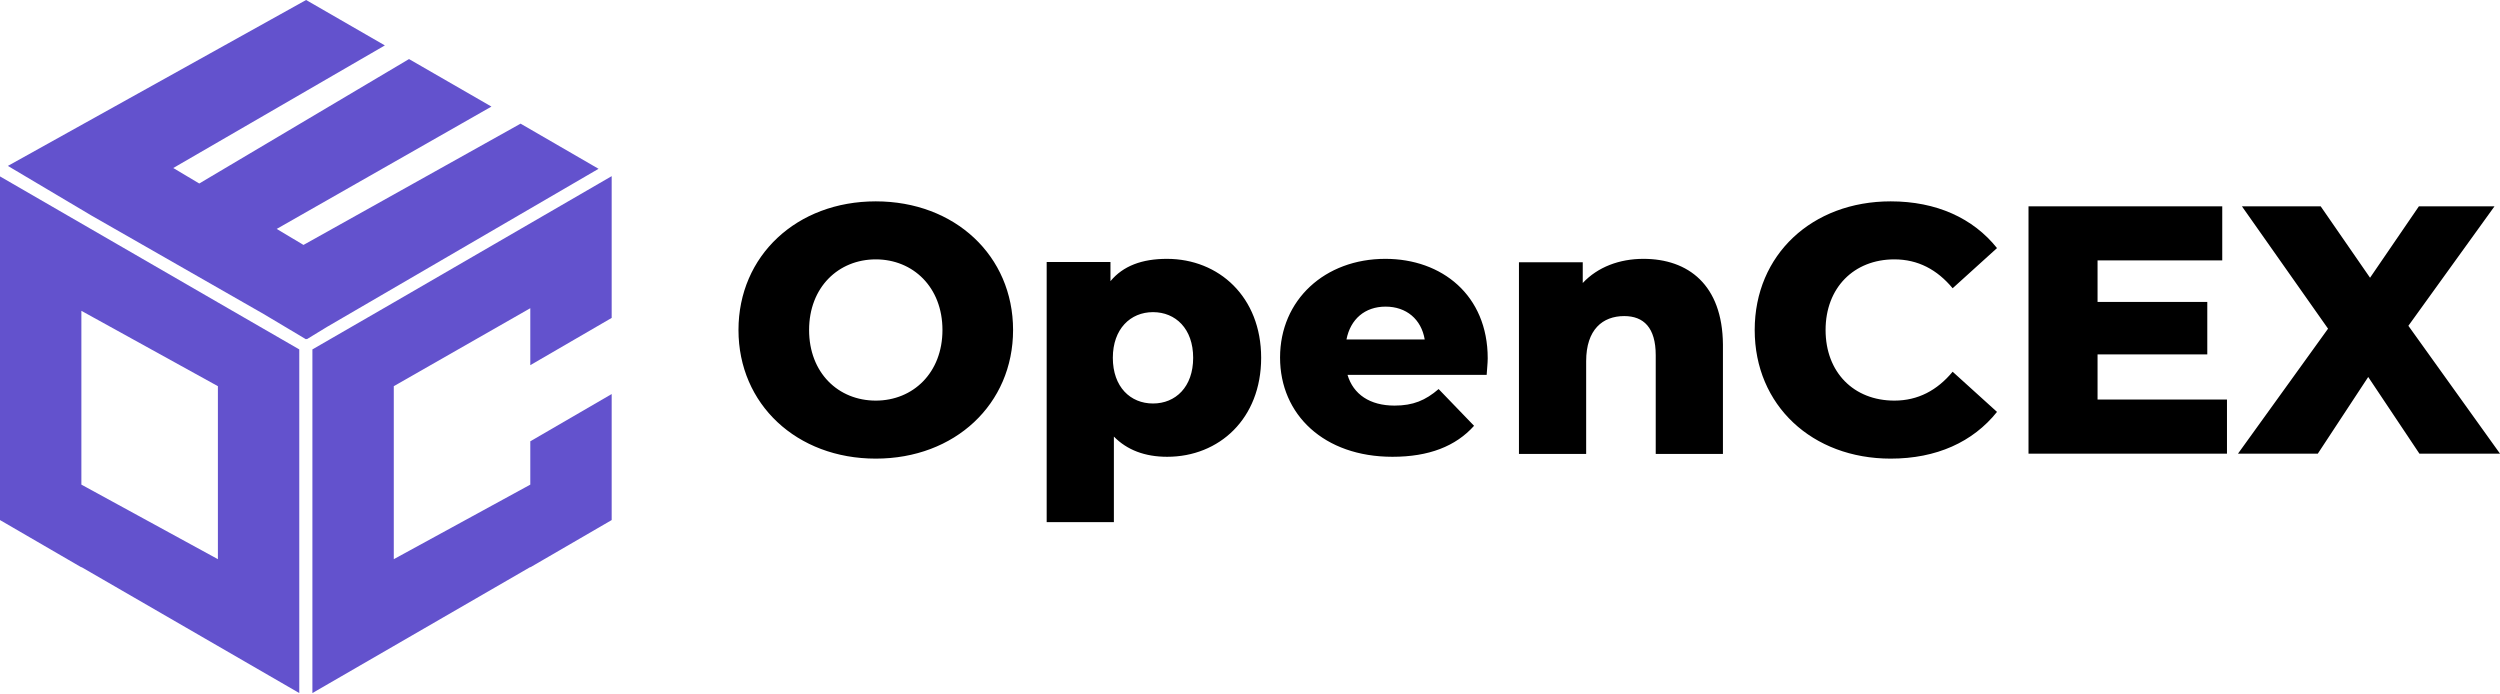
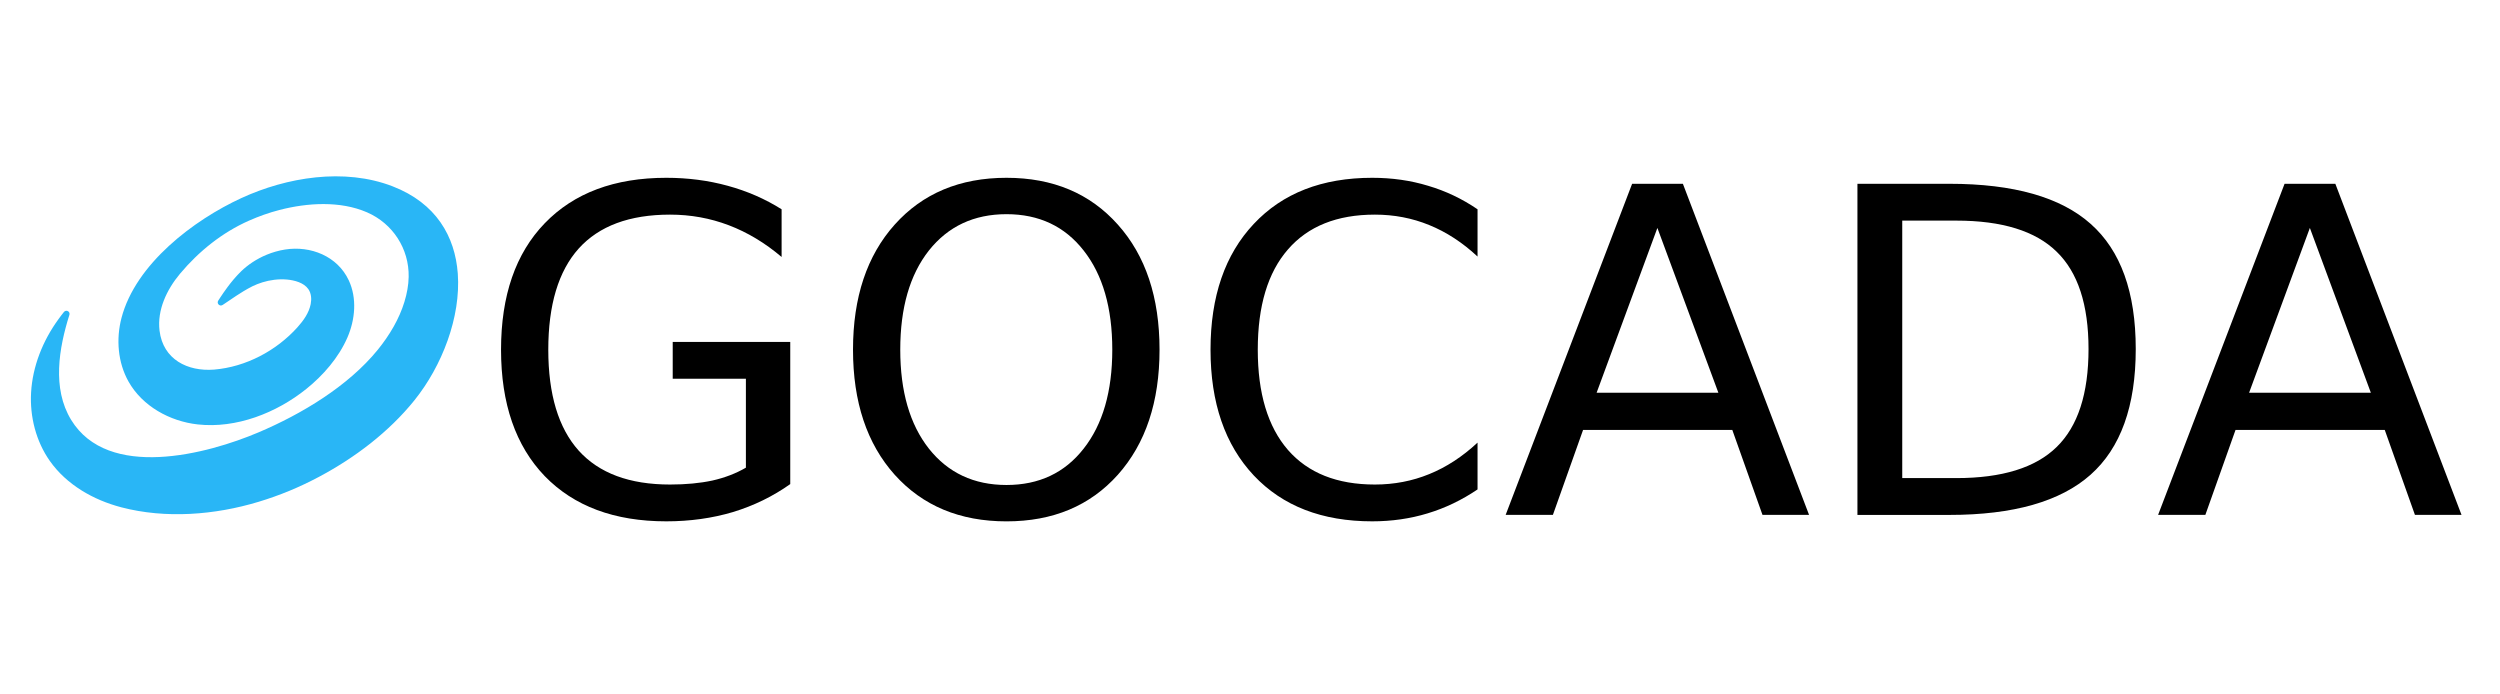
- <svg xmlns="http://www.w3.org/2000/svg" version="1.1" id="Layer_1" x="0px" y="0px" viewBox="0 0 952.3 264" style="enable-background:new 0 0 952.3 264;" xml:space="preserve">
-   <style type="text/css">
- 	.st0{fill:#6352CD;}
- </style>
-   <g>
-     <g>
-       <path class="st0" d="M83,115.2l-83-48v38v92.9l31,18V216l83,48v-43v-57.9v-30L83,115.2L83,115.2z M83,213l-52-28.4v-66.2l52,28.7    V213z M228,64.3l-29.7-17.2l-82.7,46.2l-10.2-6.1l81.8-46.6l-31.4-18.1L75.9,69.9L66,64l80.6-46.7L116.6,0L3,63.2l32,19l65.4,37.4    l16.1,9.6l0.2-0.1l0.2,0.1l7.7-4.7L228,64.3z M150,115.2L150,115.2l-31,17.9v30V221v43l83-48v0.1l31-18v-48l-31,18v16.5L150,213    v-65.9l52-29.7v21.7l31-18v-16v-38L150,115.2z" />
+ <svg xmlns="http://www.w3.org/2000/svg" width="952" height="264" viewBox="0 0 251.883 69.85" version="1.1" id="svg5">
+   <defs id="defs2" />
+   <g id="layer1">
+     <g aria-label="GOCADA" id="text236" style="font-size:17.131px;font-family:Chandas;-inkscape-font-specification:Chandas;fill:#000000;fill-opacity:1;stroke-width:0" transform="matrix(2.671357,0,0,2.671357,-2.37707,-5.661045)">
+       <path d="M 29.022,19.758 V 16.404 H 26.262 v -1.389 h 4.433 v 5.362 q -0.979,0.694 -2.158,1.054 -1.179,0.351 -2.518,0.351 -2.928,0 -4.584,-1.706 -1.648,-1.715 -1.648,-4.768 0,-3.061 1.648,-4.768 1.656,-1.715 4.584,-1.715 1.221,0 2.317,0.301 1.104,0.301 2.033,0.887 v 1.798 q -0.937,-0.795 -1.991,-1.196 -1.054,-0.401 -2.217,-0.401 -2.292,0 -3.446,1.28 -1.146,1.28 -1.146,3.814 0,2.526 1.146,3.806 1.154,1.28 3.446,1.28 0.895,0 1.598,-0.151 0.703,-0.159 1.263,-0.485 z" style="font-family:'Lohit Kannada';-inkscape-font-specification:'Lohit Kannada';fill:#000000;fill-opacity:1" id="path9542" />
+       <path d="m 38.851,10.197 q -1.84,0 -2.928,1.372 -1.079,1.372 -1.079,3.739 0,2.359 1.079,3.731 1.087,1.372 2.928,1.372 1.84,0 2.911,-1.372 1.079,-1.372 1.079,-3.731 0,-2.367 -1.079,-3.739 -1.071,-1.372 -2.911,-1.372 z m 0,-1.372 q 2.626,0 4.199,1.765 1.573,1.757 1.573,4.718 0,2.953 -1.573,4.718 -1.573,1.757 -4.199,1.757 -2.635,0 -4.216,-1.757 -1.573,-1.757 -1.573,-4.718 0,-2.961 1.573,-4.718 1.581,-1.765 4.216,-1.765 z" style="font-family:'Lohit Kannada';-inkscape-font-specification:'Lohit Kannada';fill:#000000;fill-opacity:1" id="path9544" />
+       <path d="m 56.617,10.013 v 1.782 q -0.853,-0.795 -1.823,-1.188 -0.962,-0.393 -2.049,-0.393 -2.141,0 -3.279,1.313 -1.138,1.305 -1.138,3.781 0,2.468 1.138,3.781 1.138,1.305 3.279,1.305 1.087,0 2.049,-0.393 0.97,-0.393 1.823,-1.188 v 1.765 q -0.887,0.602 -1.882,0.903 -0.987,0.301 -2.091,0.301 -2.836,0 -4.467,-1.731 -1.631,-1.74 -1.631,-4.743 0,-3.011 1.631,-4.743 1.631,-1.74 4.467,-1.74 1.121,0 2.108,0.301 0.995,0.293 1.865,0.887 z" style="font-family:'Lohit Kannada';-inkscape-font-specification:'Lohit Kannada';fill:#000000;fill-opacity:1" id="path9546" />
+       <path d="m 63.4,10.716 -2.292,6.215 h 4.592 z M 62.447,9.051 h 1.915 l 4.759,12.488 h -1.757 l -1.138,-3.204 h -5.629 l -1.138,3.204 h -1.782 z" style="font-family:'Lohit Kannada';-inkscape-font-specification:'Lohit Kannada';fill:#000000;fill-opacity:1" id="path9548" />
+       <path d="m 72.635,10.44 v 9.711 h 2.041 q 2.585,0 3.781,-1.171 1.204,-1.171 1.204,-3.697 0,-2.509 -1.204,-3.672 -1.196,-1.171 -3.781,-1.171 z m -1.69,-1.389 h 3.471 q 3.63,0 5.328,1.514 1.698,1.506 1.698,4.718 0,3.229 -1.706,4.743 -1.706,1.514 -5.32,1.514 h -3.471 z" style="font-family:'Lohit Kannada';-inkscape-font-specification:'Lohit Kannada';fill:#000000;fill-opacity:1" id="path9550" />
+       <path d="m 88.009,10.716 -2.292,6.215 h 4.592 z M 87.055,9.051 h 1.915 l 4.759,12.488 h -1.757 l -1.138,-3.204 h -5.629 l -1.138,3.204 h -1.782 z" style="font-family:'Lohit Kannada';-inkscape-font-specification:'Lohit Kannada';fill:#000000;fill-opacity:1" id="path9552" />
    </g>
-   </g>
-   <g>
-     <g>
-       <path d="M333.6,76.7c-30.1,0-52.3,20.7-52.3,49s22.2,49,52.3,49c30.1,0,52.3-20.7,52.3-49S363.7,76.7,333.6,76.7z M333.6,152.6    c-14.3,0-25.4-10.6-25.4-26.9c0-16.3,11.2-26.9,25.4-26.9s25.4,10.6,25.4,26.9C359,142,347.8,152.6,333.6,152.6z M444.5,98.6    c-9.5,0-16.7,2.7-21.5,8.5v-7.3h-24.3v99.1h25.6v-32.6c5,5.1,11.8,7.7,20.3,7.7c19.8,0,35.8-14.5,35.8-37.7S464.3,98.6,444.5,98.6    z M439.2,153.7c-8.6,0-15.3-6.3-15.3-17.4c0-11,6.7-17.4,15.3-17.4c8.6,0,15.3,6.3,15.3,17.4C454.5,147.4,447.8,153.7,439.2,153.7    z M527.7,98.6c-23,0-40.1,15.6-40.1,37.6c0,21.8,16.8,37.8,42.8,37.8c13.9,0,24.1-4,31.1-11.8l-13.5-14c-5,4.3-9.7,6.3-16.8,6.3    c-9.4,0-15.7-4.3-17.9-11.7h53c0.1-2,0.4-4.4,0.4-6.3C566.7,112.4,549.2,98.6,527.7,98.6z M512.9,129.3c1.5-7.7,7-12.5,14.9-12.5    s13.6,4.8,14.9,12.5H512.9z M626,98.6c-9.1,0-17.4,3.1-23.1,9.2v-7.9h-24.3v73h25.6v-35.3c0-12.1,6.3-17.2,14.5-17.2    c7.4,0,12,4.4,12,14.9v37.6h25.6v-41.7C656.1,108.5,643.1,98.6,626,98.6z M721.6,98.8c9,0,16.3,3.9,22.2,11l16.9-15.3    c-9.1-11.4-23.1-17.8-40.5-17.8c-29.9,0-51.8,20.3-51.8,49s21.9,49,51.8,49c17.4,0,31.3-6.3,40.5-17.8l-16.9-15.3    c-5.9,7.1-13.2,11-22.2,11c-15.5,0-26.2-10.8-26.2-26.9S706.2,98.8,721.6,98.8z M799,135h41.8V115H799V99.2h47.5V78.6h-73.8v94.2    h75.6v-20.6H799V135z M917.4,124.1l32.8-45.5h-28.8l-18.6,27.2L884,78.6h-30l32.8,46.6l-34.3,47.6h30.4l19.2-29.2l19.5,29.2h30.7    L917.4,124.1z" />
+     <g id="g8009" transform="matrix(0.07033535,0,0,0.07033535,3.11382,13.2641)" style="fill:#03a9f4;fill-opacity:0.846">
+       <path d="M 611.502,203.367 C 607.613,150.151 580.581,102.529 518.226,78.361 448.865,51.477 366.266,65.328 301.456,95.174 233.672,126.39 150.143,189.109 129.774,266.779 c -7.962,30.357 -5.303,63.94 10.093,91.288 19.789,35.152 59.002,56.863 99.094,61.324 55.248,6.147 112.773,-16.493 155.435,-50.741 24.317,-19.521 46.5,-44.992 58.997,-73.774 11.212,-25.821 13.864,-56.419 1.925,-81.911 -16.243,-34.679 -54.683,-49.835 -91.121,-44.132 -4.787,0.735 -9.337,1.776 -13.657,3.016 -4.322,1.234 -8.419,2.662 -12.295,4.256 -7.765,3.148 -14.653,6.919 -20.773,10.925 -6.109,4.03 -11.447,8.348 -16.022,12.747 -1.037,1.043 -2.056,2.067 -3.054,3.071 -1.08,1.074 -2.021,2.094 -2.964,3.1 -1.877,2.012 -3.588,3.995 -5.207,5.882 -3.208,3.799 -5.955,7.307 -8.307,10.499 -4.731,6.35 -8.047,11.323 -10.284,14.671 -1.1,1.684 -1.934,2.961 -2.494,3.817 -0.55,0.863 -0.829,1.301 -0.829,1.301 -0.92,1.449 -0.97,3.367 0.036,4.894 1.366,2.076 4.157,2.652 6.233,1.285 0,0 0.433,-0.285 1.288,-0.846 0.846,-0.567 2.108,-1.413 3.772,-2.529 3.307,-2.238 8.187,-5.589 14.48,-9.753 6.333,-4.129 14.012,-9.048 23.248,-13.695 2.175,-1.069 4.431,-2.096 6.846,-3.028 2.399,-0.946 4.893,-1.86 7.522,-2.638 5.229,-1.598 10.883,-2.863 16.803,-3.589 2.961,-0.352 5.978,-0.597 9.027,-0.671 3.05,-0.067 6.128,0.03 9.183,0.299 10.759,1.003 24.149,4.372 30.659,13.714 4.245,6.092 4.815,14.123 3.391,21.409 -2.471,12.644 -10.28,23.585 -18.883,33.174 -30.278,33.744 -74.119,56.946 -119.526,60.718 -37.814,2.947 -73.075,-14.422 -78.121,-55.732 -3.607,-29.523 10.253,-58.809 29.349,-81.612 26.954,-32.186 60.518,-59.114 98.754,-76.011 14.09,-6.227 28.7,-11.46 43.667,-15.311 39.803,-10.321 86.856,-13.345 125.381,3.353 36.924,16.004 60.458,52.144 59.714,92.483 -0.223,11.808 -2.412,23.851 -6.114,35.878 -3.66,12.037 -8.996,24.017 -15.499,35.56 -6.539,11.542 -14.238,22.664 -22.764,33.124 C 454.222,364.819 387.62,404.605 326.223,430.7 252.114,462.198 110.559,499.434 57.635,412.857 30.047,367.726 40.167,309.994 55.133,262.396 c 0.541,-1.722 0.006,-3.684 -1.497,-4.867 -1.942,-1.528 -4.754,-1.193 -6.282,0.748 0,0 -1.277,1.622 -3.752,4.764 -0.624,0.768 -1.287,1.718 -2.039,2.741 -0.746,1.027 -1.563,2.153 -2.451,3.375 -22.006,30.295 -36.716,66.932 -38.848,104.465 -1.962,34.546 6.992,69.97 26.952,98.236 23.939,33.9 62.223,55.79 102.375,66.286 63.644,16.637 134.014,11.022 196.48,-7.885 14.716,-4.454 29.379,-9.645 43.893,-15.61 14.505,-5.984 28.826,-12.8 42.955,-20.315 51.202,-27.233 99.882,-64.099 136.409,-109.452 39.462,-48.997 66.735,-119.103 62.174,-181.515 z" id="path8007" style="fill:#03a9f4;fill-opacity:0.846" />
    </g>
  </g>
</svg>
